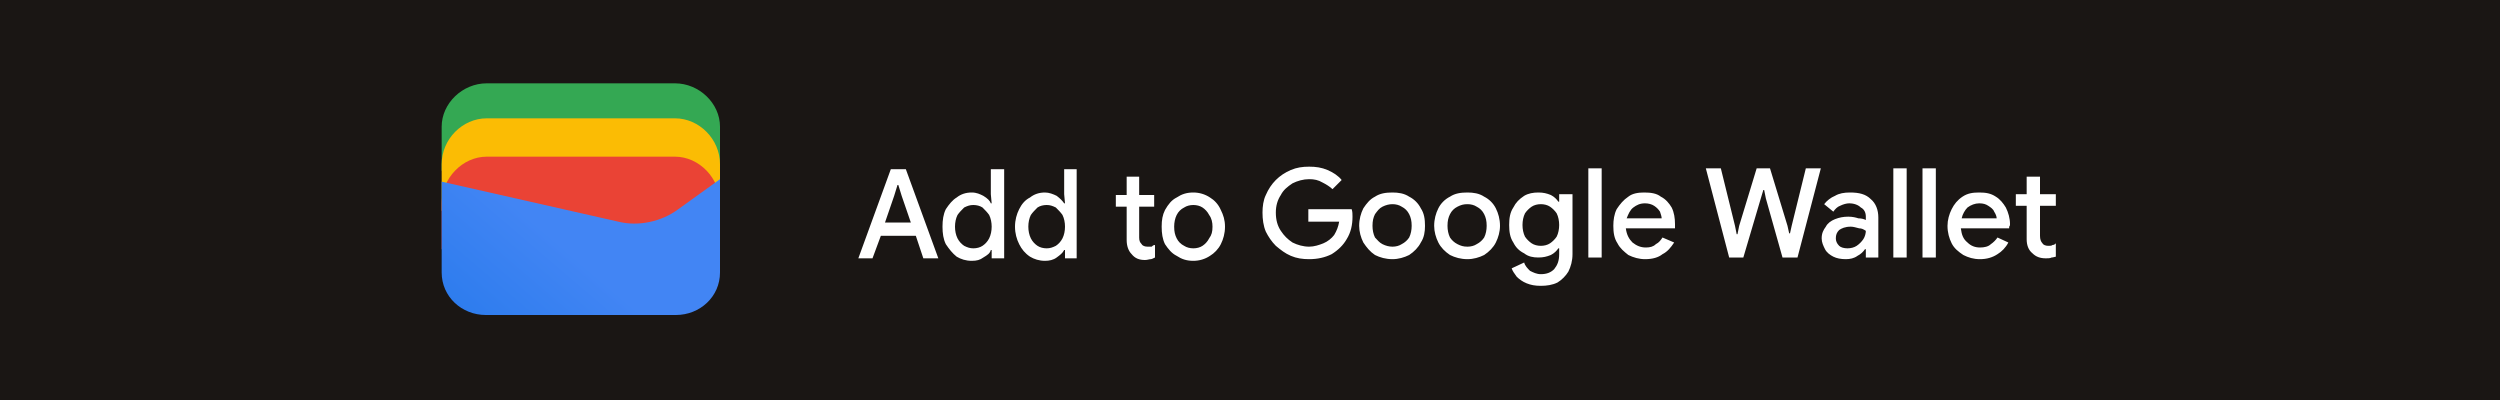
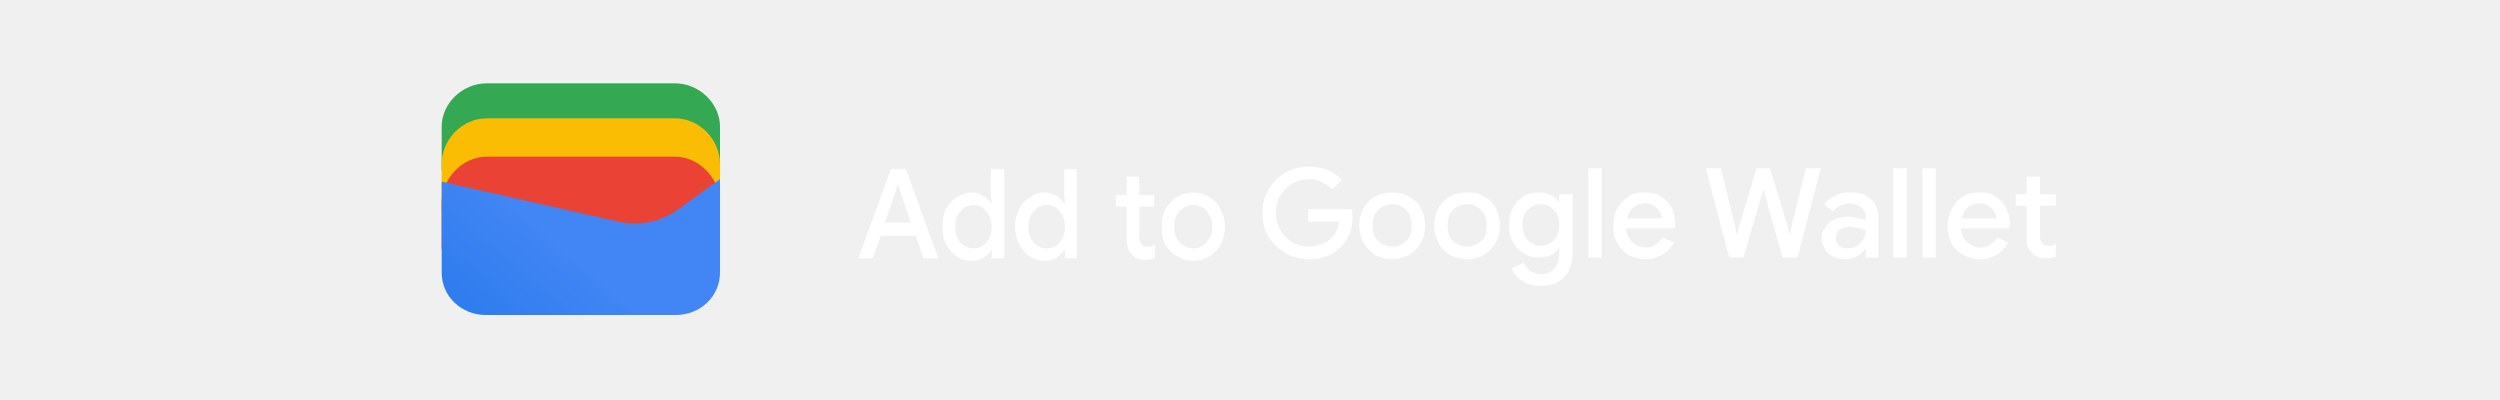
<svg xmlns="http://www.w3.org/2000/svg" width="300" height="48" viewBox="0 0 300 48" fill="none">
  <g id="google wallet">
-     <rect width="300" height="48" rx="0" fill="#1A1614" />
    <g id="Group 146">
      <path id="Vector" d="M86.4 20.5H53V15.2C53 12.4 55.5 10 58.4 10H81.0C83.9 10 86.4 12.4 86.4 15.2V20.5Z" fill="#34A853" />
      <path id="Vector_2" d="M86.4 25.3H53V19.7C53 16.7 55.5 14.2 58.4 14.2H81.0C83.9 14.2 86.4 16.7 86.4 19.7V25.3Z" fill="#FBBC04" />
      <path id="Vector_3" d="M86.4 29.9H53V24.4C53 21.4 55.5 18.8 58.4 18.8H81.0C83.9 18.8 86.4 21.4 86.4 24.4V29.9Z" fill="#EA4335" />
      <path id="Vector_4" d="M53 21.8L74.2 26.6C76.6 27.2 79.4 26.6 81.4 25.1L86.4 21.5V32.7C86.4 35.6 84.0 37.8 81.1 37.8H58.3C55.4 37.8 53 35.6 53 32.7V21.8Z" fill="url(#paint0_linear_1_2)" />
    </g>
    <g id="Group 147">
      <path id="Vector_5" d="M103 31.0L106.9 20.3H108.7L112.6 31.0H110.8L109.9 28.3H105.7L104.7 31.0H103ZM107.3 23.5L106.2 26.7H109.3L108.2 23.5L107.8 22.2H107.7L107.3 23.5ZM116.6 31.3C115.9 31.3 115.3 31.1 114.8 30.8C114.3 30.4 113.9 29.9 113.5 29.3C113.2 28.7 113.1 28.0 113.1 27.2C113.1 26.4 113.2 25.7 113.5 25.1C113.9 24.5 114.3 24.0 114.8 23.7C115.3 23.3 115.9 23.1 116.6 23.1C117.2 23.1 117.6 23.3 118.0 23.5C118.5 23.8 118.8 24.1 118.9 24.4H119.0L118.9 23.3V20.3H120.5V31.0H119.0V30.0H118.9C118.8 30.4 118.5 30.6 118.0 30.9C117.6 31.2 117.2 31.3 116.6 31.3ZM116.8 29.8C117.2 29.8 117.6 29.7 117.9 29.5C118.2 29.3 118.5 29.0 118.7 28.6C118.9 28.2 119.0 27.7 119.0 27.2C119.0 26.7 118.9 26.2 118.7 25.8C118.5 25.5 118.2 25.2 117.9 24.9C117.6 24.7 117.2 24.6 116.8 24.6C116.4 24.6 116.1 24.7 115.7 24.9C115.4 25.2 115.1 25.5 114.9 25.8C114.7 26.2 114.6 26.7 114.6 27.2C114.6 27.7 114.7 28.2 114.9 28.6C115.1 29.0 115.4 29.3 115.7 29.5C116.1 29.7 116.4 29.8 116.8 29.8ZM125.4 31.3C124.7 31.3 124.1 31.1 123.6 30.8C123.0 30.4 122.6 29.9 122.3 29.3C122.0 28.7 121.8 28.0 121.8 27.2C121.8 26.4 122.0 25.7 122.3 25.1C122.6 24.5 123.0 24.0 123.6 23.7C124.1 23.3 124.7 23.1 125.4 23.1C125.9 23.1 126.4 23.3 126.8 23.5C127.2 23.8 127.5 24.1 127.7 24.4H127.8L127.7 23.3V20.3H129.2V31.0H127.8V30.0H127.7C127.5 30.4 127.2 30.6 126.8 30.9C126.4 31.2 125.9 31.3 125.4 31.3ZM125.6 29.8C126.0 29.8 126.3 29.7 126.7 29.5C127.0 29.3 127.3 29.0 127.5 28.6C127.7 28.2 127.8 27.7 127.8 27.2C127.8 26.7 127.7 26.2 127.5 25.8C127.3 25.5 127.0 25.2 126.7 24.9C126.3 24.7 126.0 24.6 125.6 24.6C125.2 24.6 124.8 24.7 124.5 24.9C124.2 25.2 123.9 25.5 123.7 25.8C123.5 26.2 123.4 26.7 123.4 27.2C123.4 27.7 123.5 28.2 123.7 28.6C123.9 29.0 124.2 29.3 124.5 29.5C124.8 29.7 125.2 29.8 125.6 29.8ZM135.2 28.8V24.8H133.9V23.4H135.2V21.2H136.7V23.4H138.5V24.8H136.7V28.5C136.7 28.9 136.8 29.1 137.0 29.3C137.1 29.5 137.4 29.6 137.7 29.6C137.9 29.6 138.1 29.6 138.2 29.6C138.3 29.5 138.4 29.4 138.6 29.4V30.9C138.4 31.0 138.2 31.1 138.1 31.1C137.9 31.1 137.7 31.2 137.4 31.2C136.7 31.2 136.2 31.0 135.8 30.5C135.4 30.1 135.2 29.5 135.2 28.8ZM143.2 31.3C142.4 31.3 141.8 31.1 141.2 30.7C140.6 30.4 140.2 29.9 139.8 29.3C139.5 28.7 139.4 28.0 139.4 27.2C139.4 26.4 139.5 25.8 139.8 25.2C140.2 24.5 140.6 24.0 141.2 23.7C141.8 23.3 142.4 23.1 143.2 23.1C143.9 23.1 144.6 23.3 145.2 23.7C145.7 24.0 146.2 24.5 146.5 25.2C146.8 25.8 147 26.4 147 27.2C147 28.0 146.8 28.7 146.5 29.3C146.2 29.9 145.7 30.4 145.2 30.7C144.6 31.1 143.9 31.3 143.2 31.3ZM143.2 29.8C143.6 29.8 144.0 29.7 144.3 29.5C144.6 29.3 144.9 29.0 145.1 28.6C145.4 28.2 145.5 27.8 145.5 27.2C145.5 26.7 145.4 26.2 145.1 25.8C144.9 25.4 144.6 25.1 144.3 24.9C144.0 24.7 143.6 24.6 143.2 24.6C142.8 24.6 142.4 24.7 142.1 24.9C141.7 25.1 141.4 25.4 141.2 25.8C141.0 26.2 140.9 26.7 140.9 27.2C140.9 27.8 141.0 28.2 141.2 28.6C141.4 29.0 141.7 29.3 142.1 29.5C142.4 29.7 142.8 29.8 143.2 29.8Z" fill="white" />
      <path id="Vector_6" d="M157.1 31.1C156.3 31.1 155.6 31.0 154.9 30.7C154.2 30.4 153.7 30.0 153.1 29.5C152.6 29.0 152.2 28.4 151.9 27.8C151.6 27.1 151.5 26.3 151.5 25.5C151.5 24.8 151.6 24.0 151.9 23.4C152.2 22.7 152.6 22.1 153.1 21.6C153.6 21.1 154.2 20.7 154.9 20.4C155.6 20.1 156.3 20 157.1 20C157.9 20 158.6 20.1 159.3 20.4C160.0 20.7 160.6 21.1 161.0 21.6L159.9 22.7C159.6 22.4 159.1 22.1 158.7 21.9C158.2 21.6 157.7 21.5 157.1 21.5C156.4 21.5 155.7 21.7 155.1 22.0C154.5 22.4 154.0 22.8 153.7 23.4C153.3 24.0 153.1 24.7 153.1 25.5C153.1 26.4 153.3 27.1 153.7 27.7C154.1 28.3 154.5 28.7 155.1 29.1C155.7 29.4 156.4 29.6 157.1 29.6C157.7 29.6 158.3 29.4 158.8 29.2C159.3 29.0 159.8 28.6 160.1 28.2C160.4 27.7 160.6 27.2 160.7 26.6H157.0V25.1H162.2C162.3 25.4 162.3 25.7 162.3 26.0V26.0C162.3 27.0 162.1 27.9 161.6 28.7C161.2 29.4 160.6 30.0 159.8 30.5C159.0 30.9 158.1 31.1 157.1 31.1ZM167.1 31.1C166.3 31.1 165.6 30.9 165.0 30.6C164.4 30.2 164.0 29.7 163.6 29.1C163.3 28.5 163.1 27.8 163.1 27.1C163.1 26.3 163.3 25.6 163.6 25.0C164.0 24.4 164.4 23.9 165.0 23.6C165.6 23.2 166.3 23.1 167.1 23.1C167.8 23.1 168.5 23.2 169.1 23.6C169.7 23.9 170.2 24.4 170.5 25.0C170.9 25.6 171.0 26.3 171.0 27.1C171.0 27.8 170.9 28.5 170.5 29.1C170.2 29.7 169.7 30.2 169.1 30.6C168.5 30.9 167.8 31.1 167.1 31.1ZM167.1 29.6C167.5 29.6 167.9 29.5 168.2 29.3C168.6 29.1 168.9 28.8 169.1 28.5C169.3 28.1 169.4 27.6 169.4 27.1C169.4 26.5 169.3 26.1 169.1 25.7C168.9 25.3 168.6 25.0 168.2 24.8C167.9 24.6 167.5 24.5 167.1 24.5C166.7 24.5 166.3 24.6 165.9 24.8C165.5 25.0 165.3 25.3 165.0 25.7C164.8 26.1 164.7 26.5 164.7 27.1C164.7 27.6 164.8 28.1 165.0 28.5C165.3 28.8 165.5 29.1 165.9 29.3C166.3 29.5 166.7 29.6 167.1 29.6ZM176.1 31.1C175.3 31.1 174.6 30.9 174.0 30.6C173.4 30.2 172.9 29.7 172.6 29.1C172.3 28.5 172.1 27.8 172.1 27.1C172.1 26.3 172.3 25.6 172.6 25.0C172.9 24.4 173.4 23.9 174.0 23.6C174.6 23.2 175.3 23.1 176.1 23.1C176.8 23.1 177.5 23.2 178.1 23.6C178.7 23.9 179.2 24.4 179.5 25.0C179.8 25.6 180.0 26.3 180.0 27.1C180.0 27.8 179.8 28.5 179.5 29.1C179.2 29.7 178.7 30.2 178.1 30.6C177.5 30.9 176.8 31.1 176.1 31.1ZM176.1 29.6C176.5 29.6 176.9 29.5 177.2 29.3C177.6 29.1 177.9 28.8 178.1 28.5C178.3 28.1 178.4 27.6 178.4 27.1C178.4 26.5 178.3 26.1 178.1 25.7C177.9 25.3 177.6 25.0 177.2 24.8C176.9 24.6 176.5 24.5 176.1 24.5C175.6 24.5 175.3 24.6 174.9 24.8C174.5 25.0 174.2 25.3 174.0 25.7C173.8 26.1 173.7 26.5 173.7 27.1C173.7 27.6 173.8 28.1 174.0 28.5C174.2 28.8 174.5 29.1 174.9 29.3C175.3 29.5 175.6 29.6 176.1 29.6ZM184.9 34.3C184.2 34.3 183.7 34.2 183.2 34.0C182.7 33.8 182.3 33.5 182.0 33.2C181.7 32.8 181.5 32.5 181.4 32.2L182.9 31.5C183.0 31.9 183.3 32.2 183.6 32.5C184.0 32.7 184.4 32.9 184.9 32.9C185.6 32.9 186.1 32.7 186.5 32.3C186.9 31.8 187.1 31.3 187.1 30.5V29.8H187.0C186.8 30.1 186.5 30.4 186.1 30.6C185.6 30.8 185.2 30.9 184.6 30.9C184.0 30.9 183.4 30.8 182.9 30.4C182.3 30.1 181.9 29.7 181.6 29.1C181.2 28.5 181.1 27.8 181.1 27.0C181.1 26.2 181.2 25.5 181.6 24.9C181.9 24.3 182.3 23.9 182.9 23.5C183.4 23.2 184.0 23.1 184.6 23.1C185.2 23.1 185.6 23.2 186.1 23.4C186.5 23.6 186.8 23.9 187.0 24.2H187.1V23.3H188.7V30.5C188.7 31.3 188.5 32.0 188.2 32.6C187.9 33.1 187.4 33.6 186.9 33.9C186.3 34.2 185.6 34.3 184.9 34.3ZM184.9 29.5C185.3 29.5 185.7 29.4 186.0 29.2C186.3 29.0 186.6 28.7 186.8 28.4C187.0 28.0 187.1 27.5 187.1 27.0C187.1 26.5 187.0 26.0 186.8 25.6C186.6 25.3 186.3 25.0 186.0 24.8C185.7 24.6 185.3 24.5 184.9 24.5C184.5 24.5 184.1 24.6 183.8 24.8C183.5 25.0 183.2 25.3 183.0 25.6C182.8 26.0 182.7 26.5 182.7 27.0C182.7 27.5 182.8 28.0 183.0 28.4C183.2 28.7 183.5 29.0 183.8 29.2C184.1 29.4 184.5 29.5 184.9 29.5ZM190.6 30.9V20.2H192.2V30.9H190.6ZM197.4 31.1C196.7 31.1 196.0 30.9 195.4 30.6C194.9 30.2 194.4 29.8 194.1 29.2C193.7 28.6 193.6 27.9 193.6 27.1C193.6 26.4 193.7 25.7 194.0 25.1C194.4 24.5 194.8 24.0 195.4 23.6C195.9 23.2 196.6 23.1 197.3 23.1C198.1 23.1 198.8 23.2 199.3 23.6C199.9 23.9 200.3 24.4 200.6 24.9C200.9 25.5 201.0 26.2 201.0 26.9C201.0 27.0 201.0 27.1 201.0 27.2C201.0 27.3 201.0 27.4 201.0 27.4H195.1C195.2 28.2 195.5 28.7 195.9 29.1C196.4 29.5 196.9 29.7 197.5 29.7C198.0 29.7 198.4 29.6 198.7 29.3C199.1 29.1 199.3 28.8 199.5 28.5L200.9 29.1C200.5 29.7 200.1 30.2 199.5 30.5C199.0 30.9 198.3 31.1 197.4 31.1ZM197.4 24.4C196.8 24.4 196.4 24.6 196.0 24.9C195.6 25.2 195.4 25.7 195.2 26.2H199.4C199.4 26.0 199.3 25.7 199.2 25.4C199.0 25.1 198.8 24.9 198.5 24.7C198.2 24.5 197.8 24.4 197.4 24.4ZM207.5 30.9L204.7 20.2H206.5L208.2 27.1L208.4 28.1H208.5L208.7 27.1L210.8 20.2H212.4L214.5 27.1L214.7 28.0H214.8L215.0 27.1L216.7 20.2H218.5L215.7 30.9H213.9L211.9 23.8L211.7 22.8H211.6L211.3 23.8L209.2 30.9H207.5ZM221.5 31.1C220.9 31.1 220.4 31.0 220.0 30.8C219.6 30.6 219.2 30.3 219.0 29.9C218.8 29.5 218.6 29.1 218.6 28.6C218.6 28.0 218.8 27.6 219.1 27.2C219.3 26.8 219.7 26.5 220.2 26.3C220.7 26.1 221.2 26.0 221.8 26.0C222.3 26.0 222.7 26.1 223.0 26.2C223.4 26.2 223.7 26.3 223.9 26.4V26.0C223.9 25.5 223.7 25.1 223.3 24.9C223.0 24.6 222.5 24.4 221.9 24.4C221.6 24.4 221.2 24.5 220.8 24.7C220.5 24.8 220.2 25.1 220.0 25.4L218.9 24.5C219.2 24.1 219.7 23.7 220.2 23.5C220.7 23.2 221.3 23.1 222.0 23.1C223.1 23.1 223.9 23.3 224.5 23.9C225.1 24.4 225.4 25.2 225.4 26.1V30.9H223.9V29.9H223.8C223.6 30.2 223.3 30.5 222.9 30.7C222.5 31.0 222.0 31.1 221.5 31.1ZM221.7 29.8C222.1 29.8 222.5 29.7 222.8 29.5C223.1 29.3 223.4 29.0 223.6 28.7C223.8 28.4 223.9 28.0 223.9 27.7C223.6 27.5 223.4 27.4 223.1 27.4C222.7 27.3 222.4 27.2 222.1 27.2C221.4 27.2 221.0 27.4 220.7 27.6C220.4 27.9 220.3 28.2 220.3 28.6C220.3 28.9 220.4 29.2 220.7 29.5C220.9 29.7 221.3 29.8 221.7 29.8ZM227.2 30.9V20.2H228.8V30.9H227.2ZM230.7 30.9V20.2H232.3V30.9H230.7ZM237.6 31.1C236.8 31.1 236.2 30.9 235.6 30.6C235.0 30.2 234.5 29.8 234.2 29.2C233.9 28.6 233.7 27.9 233.7 27.1C233.7 26.4 233.9 25.7 234.2 25.1C234.5 24.5 234.9 24.0 235.5 23.6C236.1 23.2 236.7 23.1 237.5 23.1C238.3 23.1 238.9 23.2 239.5 23.6C240.0 23.9 240.4 24.4 240.7 24.9C241.0 25.5 241.2 26.2 241.2 26.9C241.2 27.0 241.2 27.1 241.1 27.2C241.1 27.3 241.1 27.4 241.1 27.4H235.3C235.4 28.2 235.6 28.7 236.1 29.1C236.5 29.5 237.0 29.7 237.6 29.7C238.1 29.7 238.6 29.6 238.9 29.3C239.2 29.1 239.5 28.8 239.7 28.5L241.0 29.1C240.7 29.7 240.2 30.2 239.7 30.5C239.1 30.9 238.4 31.1 237.6 31.1ZM237.5 24.4C237.0 24.4 236.5 24.6 236.1 24.9C235.8 25.2 235.5 25.7 235.4 26.2H239.6C239.6 26.0 239.5 25.7 239.3 25.4C239.2 25.1 238.9 24.9 238.6 24.7C238.3 24.5 238.0 24.4 237.5 24.4ZM243.2 28.7V24.7H241.9V23.3H243.2V21.2H244.8V23.3H246.7V24.7H244.8V28.3C244.8 28.7 244.9 29.0 245.1 29.2C245.2 29.4 245.5 29.5 245.8 29.5C246.0 29.5 246.2 29.5 246.3 29.4C246.5 29.4 246.6 29.3 246.7 29.2V30.8C246.6 30.8 246.4 30.9 246.2 30.9C246.0 31.0 245.8 31.0 245.5 31.0C244.8 31.0 244.3 30.8 243.9 30.4C243.4 30.0 243.2 29.4 243.2 28.7Z" fill="white" />
    </g>
  </g>
  <defs>
    <linearGradient id="paint0_linear_1_2" x1="68.108" y1="29.989" x2="50.943" y2="50.101" gradientUnits="userSpaceOnUse">
      <stop stop-color="#4285F4" />
      <stop offset="1" stop-color="#1B74E8" />
    </linearGradient>
  </defs>
</svg>
